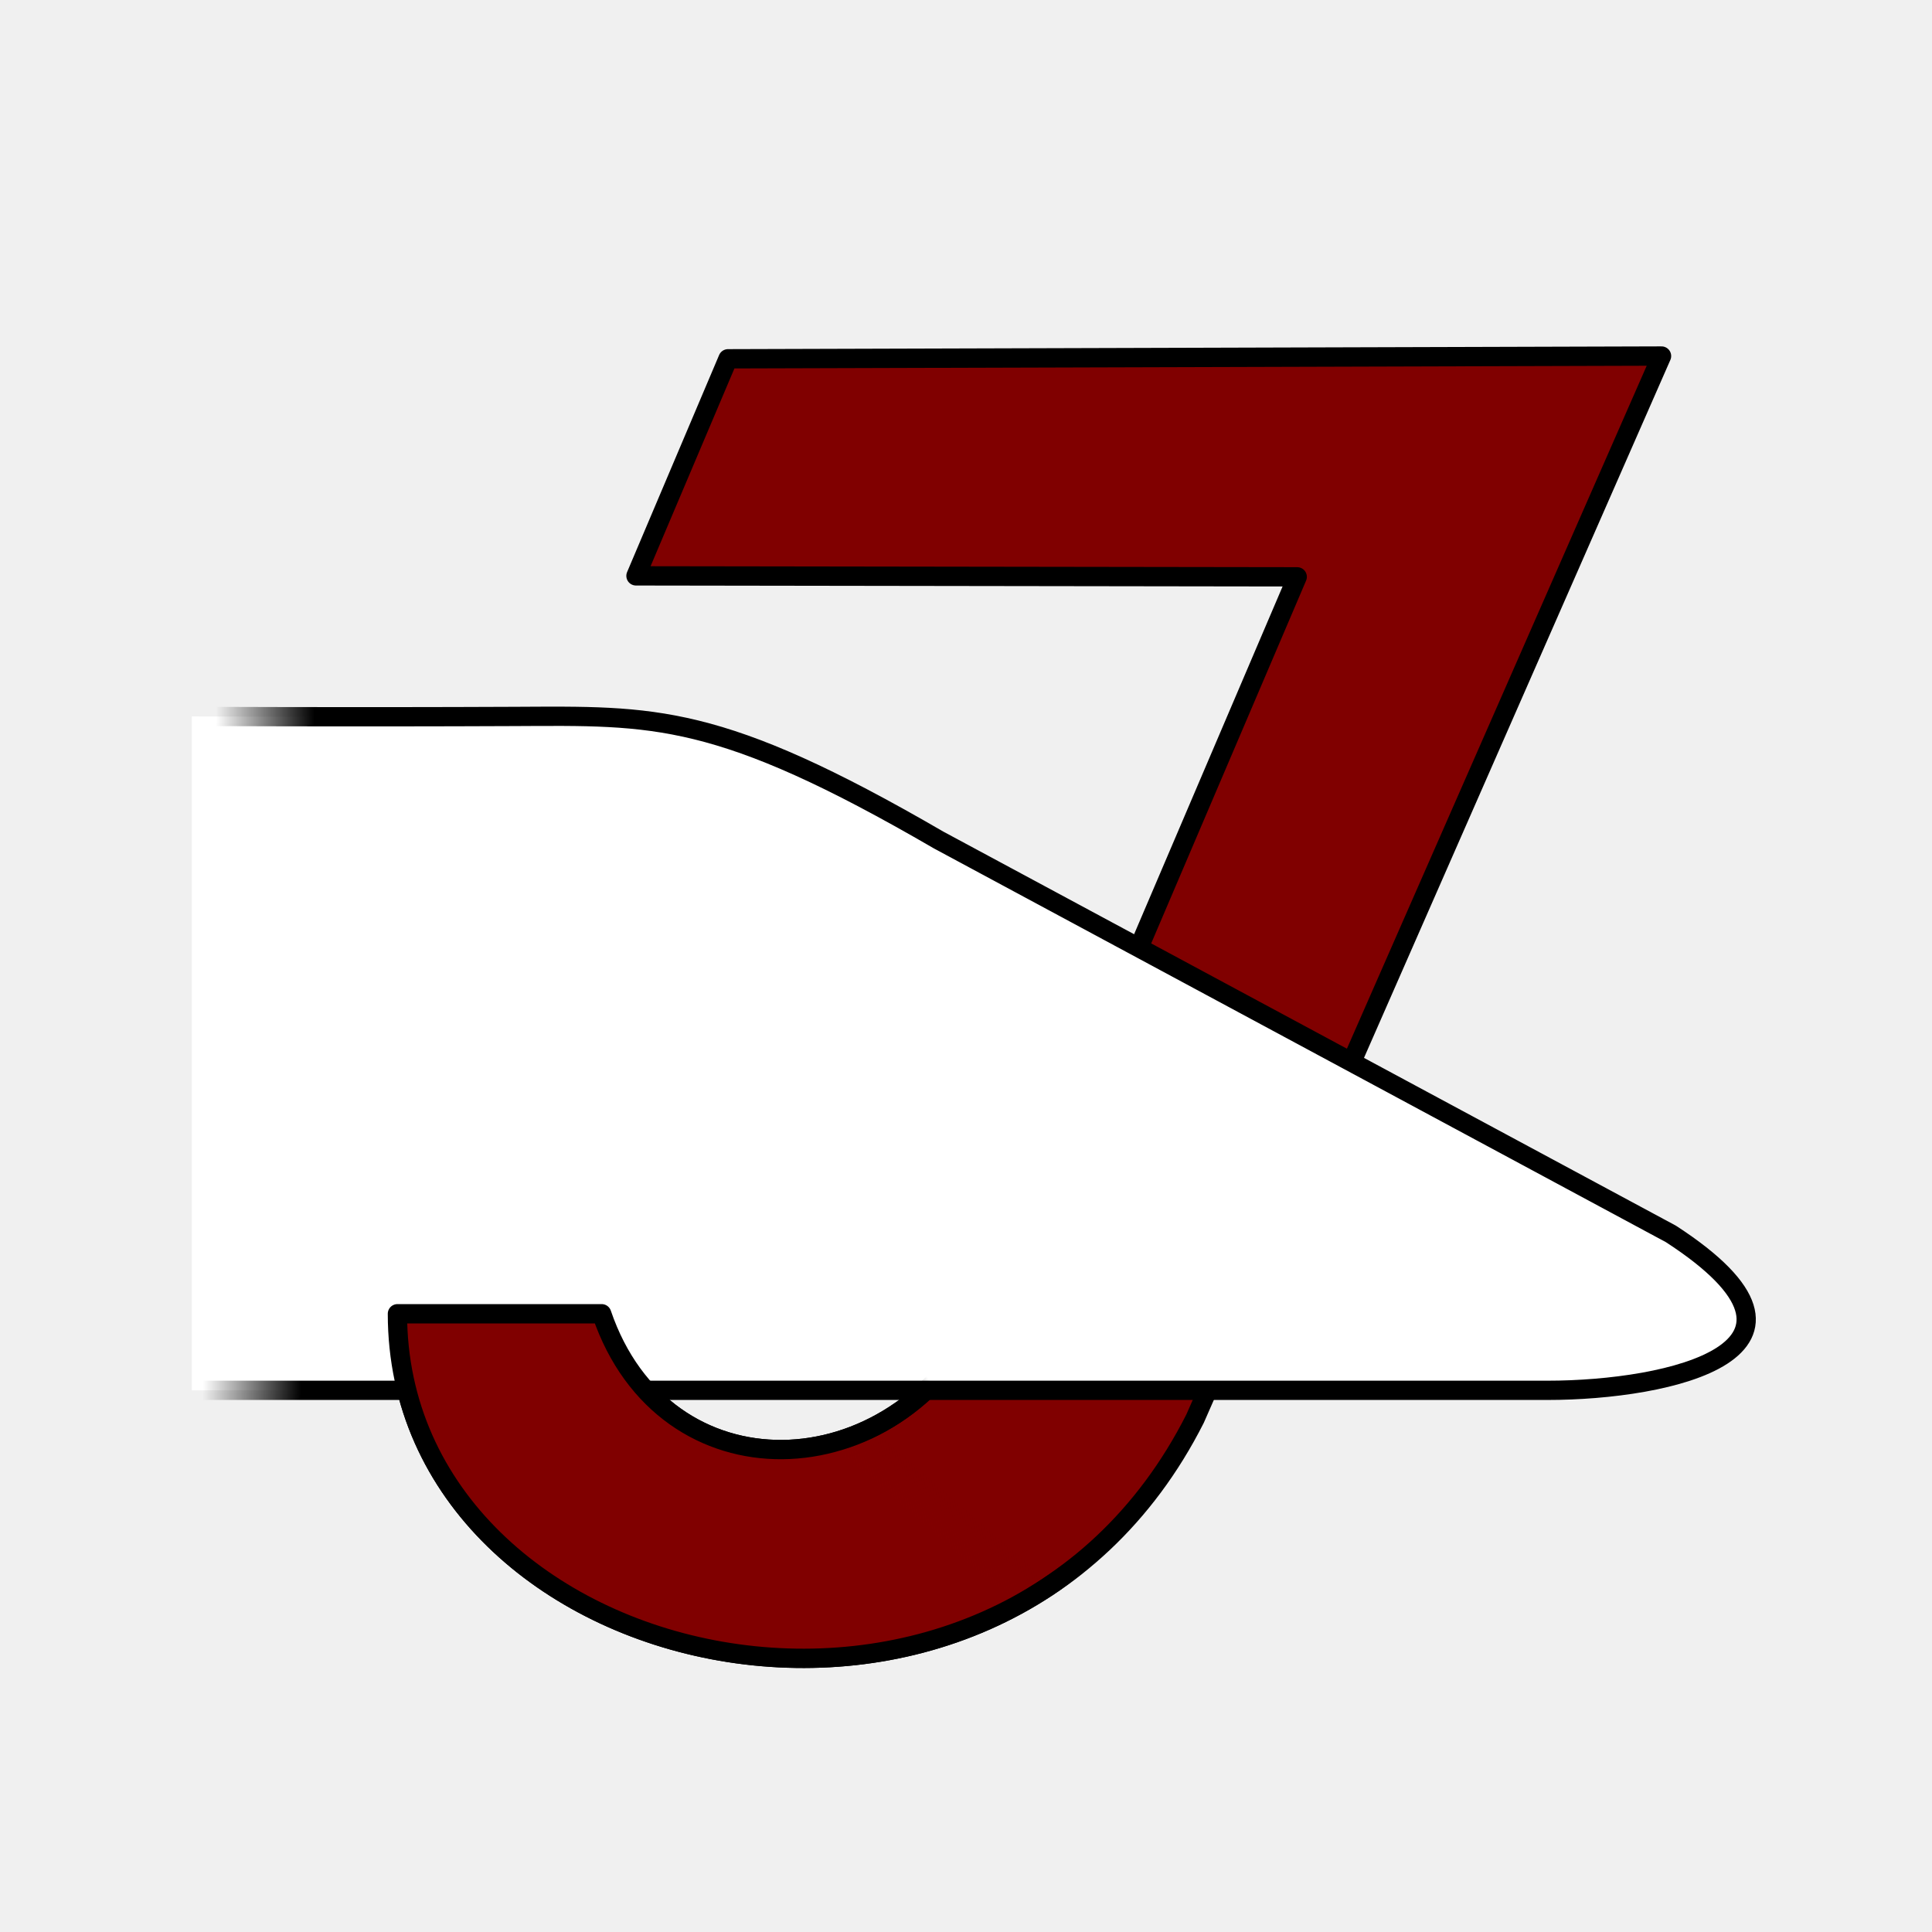
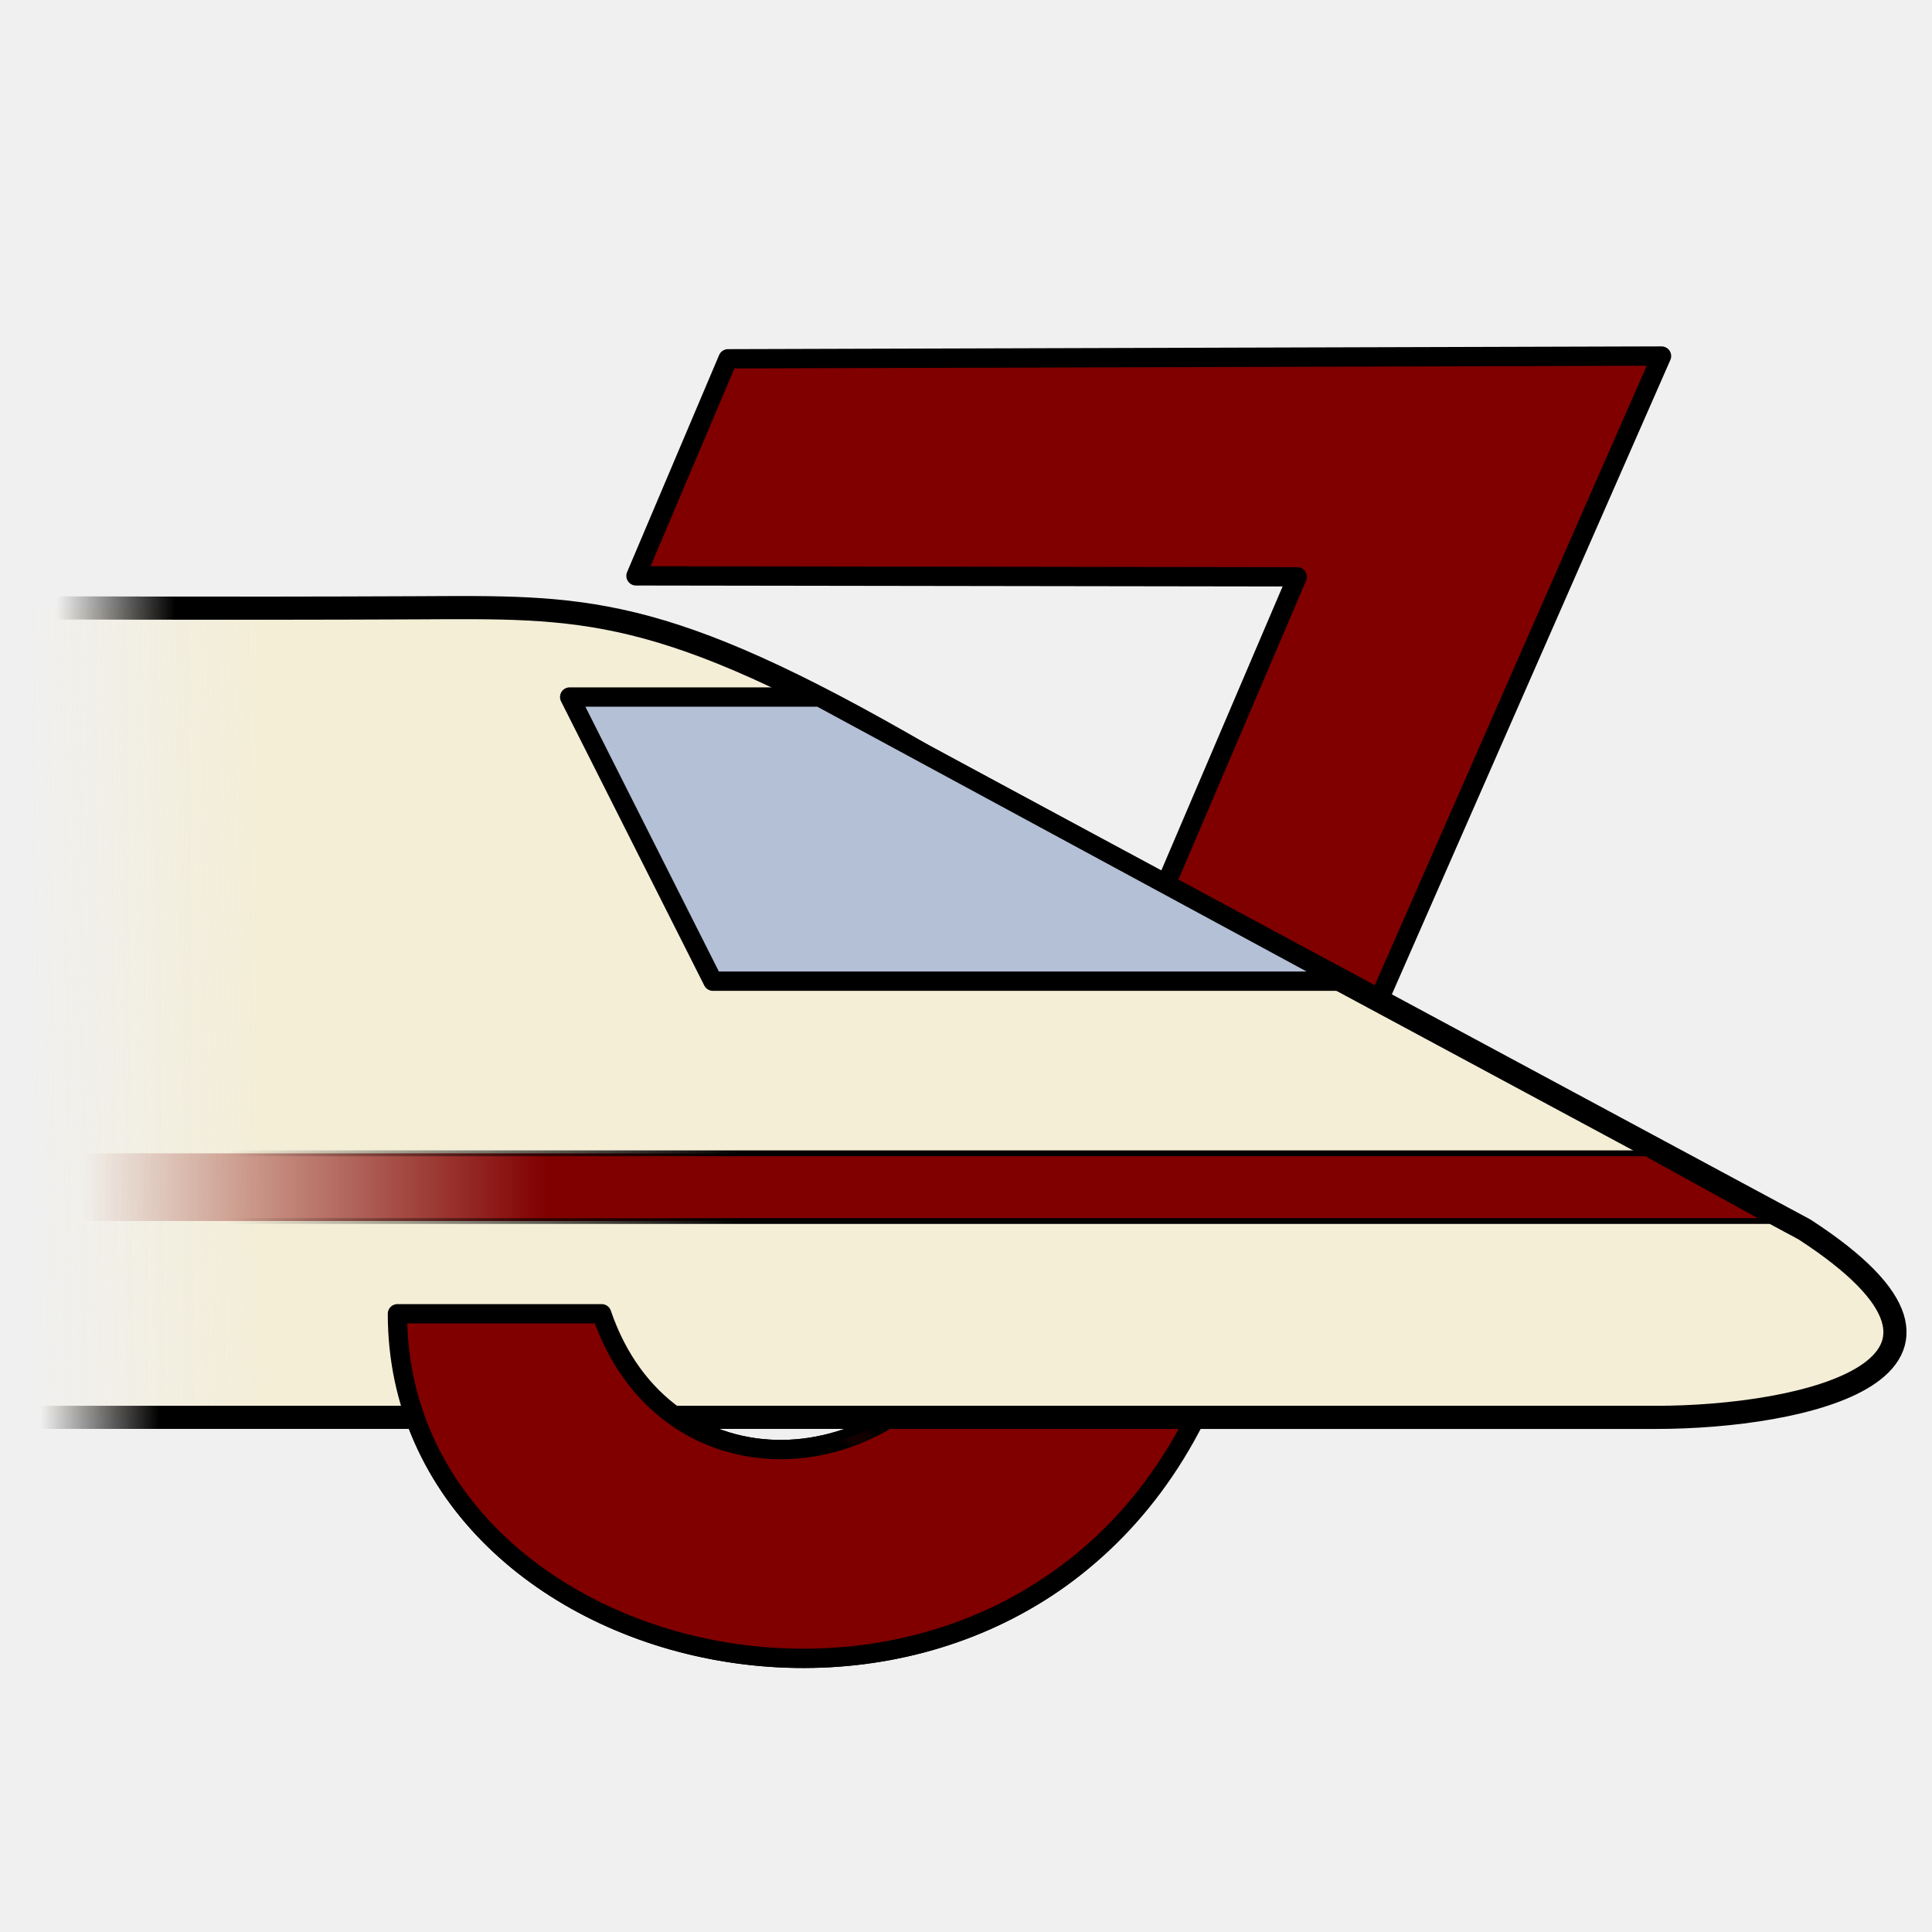
<svg xmlns="http://www.w3.org/2000/svg" xmlns:xlink="http://www.w3.org/1999/xlink" width="1000" height="1000" id="svg2" version="1.1">
  <defs id="defs4">
+     <linearGradient id="linearGradient3889">
+       <stop style="stop-color:#000000;stop-opacity:1;" offset="0" id="stop3891" />
+       <stop style="stop-color:#000000;stop-opacity:0;" offset="1" id="stop3893" />
+     </linearGradient>
+     <linearGradient id="linearGradient3881">
+       <stop style="stop-color:#800000;stop-opacity:1;" offset="0" id="stop3883" />
+       <stop style="stop-color:#800000;stop-opacity:0;" offset="1" id="stop3885" />
+     </linearGradient>
+     <linearGradient id="linearGradient3873">
+       <stop style="stop-color:#f4eed7;stop-opacity:1;" offset="0" id="stop3875" />
+       <stop style="stop-color:#f4eed7;stop-opacity:0;" offset="1" id="stop3877" />
+     </linearGradient>
    <linearGradient id="linearGradient3944">
      <stop style="stop-color:#000000;stop-opacity:1;" offset="0" id="stop3946" />
      <stop style="stop-color:#000000;stop-opacity:0;" offset="1" id="stop3948" />
    </linearGradient>
    <linearGradient id="linearGradient3936">
      <stop style="stop-color:#800000;stop-opacity:1;" offset="0" id="stop3938" />
      <stop style="stop-color:#800000;stop-opacity:0;" offset="1" id="stop3940" />
    </linearGradient>
    <linearGradient id="linearGradient3920">
      <stop style="stop-color:#000000;stop-opacity:1;" offset="0" id="stop3922" />
      <stop style="stop-color:#000000;stop-opacity:0;" offset="1" id="stop3924" />
    </linearGradient>
    <linearGradient id="linearGradient4174">
      <stop style="stop-color:#000000;stop-opacity:1;" offset="0" id="stop4176" />
      <stop style="stop-color:#000000;stop-opacity:0;" offset="1" id="stop4178" />
    </linearGradient>
    <linearGradient id="linearGradient4166">
      <stop style="stop-color:#808080;stop-opacity:1;" offset="0" id="stop4168" />
      <stop style="stop-color:#808080;stop-opacity:0;" offset="1" id="stop4170" />
    </linearGradient>
    <linearGradient id="linearGradient4108">
      <stop style="stop-color:#ffffff;stop-opacity:1;" offset="0" id="stop4110" />
      <stop style="stop-color:#000000;stop-opacity:1" offset="1" id="stop4112" />
    </linearGradient>
    <linearGradient id="linearGradient4035">
      <stop style="stop-color:#345f6d;stop-opacity:1;" offset="0" id="stop4037" />
      <stop style="stop-color:#345f6d;stop-opacity:0;" offset="1" id="stop4039" />
    </linearGradient>
    <linearGradient id="linearGradient3997">
      <stop id="stop4023" offset="0" style="stop-color:#0000ff;stop-opacity:0.231;" />
      <stop id="stop4021" offset="0.125" style="stop-color:#0000ff;stop-opacity:0.216;" />
      <stop id="stop4019" offset="0.25" style="stop-color:#0000ff;stop-opacity:0.184;" />
      <stop id="stop4017" offset="0.5" style="stop-color:#0000ff;stop-opacity:0.122;" />
      <stop style="stop-color:#0000ff;stop-opacity:0;" offset="1" id="stop4001" />
    </linearGradient>
    <linearGradient id="linearGradient3961">
      <stop style="stop-color:#dbdb48;stop-opacity:1;" offset="0" id="stop3963" />
      <stop style="stop-color:#ffff00;stop-opacity:0;" offset="1" id="stop3965" />
    </linearGradient>
    <linearGradient id="linearGradient3937">
      <stop style="stop-color:#999999;stop-opacity:1;" offset="0" id="stop3939" />
      <stop style="stop-color:#999999;stop-opacity:0;" offset="1" id="stop3941" />
    </linearGradient>
    <linearGradient id="linearGradient3882">
      <stop style="stop-color:#000000;stop-opacity:1;" offset="0" id="stop3884" />
      <stop style="stop-color:#000000;stop-opacity:0;" offset="1" id="stop3886" />
    </linearGradient>
    <linearGradient id="linearGradient3874">
      <stop style="stop-color:#000000;stop-opacity:1;" offset="0" id="stop3876" />
      <stop style="stop-color:#000000;stop-opacity:0;" offset="1" id="stop3878" />
    </linearGradient>
    <linearGradient id="linearGradient3866">
      <stop style="stop-color:#000000;stop-opacity:1;" offset="0" id="stop3868" />
      <stop style="stop-color:#000000;stop-opacity:0;" offset="1" id="stop3870" />
    </linearGradient>
    <linearGradient xlink:href="#linearGradient3866" id="linearGradient3872" x1="287.857" y1="450.714" x2="227.857" y2="451.429" gradientUnits="userSpaceOnUse" gradientTransform="matrix(1.277424,0,0,1.277424,-157.8182,-94.31075)" />
    <linearGradient xlink:href="#linearGradient3874" id="linearGradient3880" x1="245" y1="382.143" x2="217.143" y2="382.857" gradientUnits="userSpaceOnUse" gradientTransform="matrix(1.277424,0,0,1.277424,-157.8182,-94.31075)" />
    <linearGradient xlink:href="#linearGradient3882" id="linearGradient3888" x1="326.429" y1="518.571" x2="213.571" y2="535" gradientUnits="userSpaceOnUse" gradientTransform="matrix(1.277424,0,0,1.277424,-157.8182,-94.31075)" />
    <linearGradient xlink:href="#linearGradient3937" id="linearGradient3943" x1="380.322" y1="523.208" x2="269.458" y2="540.128" gradientUnits="userSpaceOnUse" gradientTransform="matrix(1.277424,0,0,1.277424,-157.8182,-94.31075)" />
    <linearGradient xlink:href="#linearGradient3961" id="linearGradient3967" x1="384.286" y1="456.429" x2="227.857" y2="451.429" gradientUnits="userSpaceOnUse" gradientTransform="matrix(1.277424,0,0,1.277424,-157.8182,-94.31075)" />
    <linearGradient xlink:href="#linearGradient4035" id="linearGradient4041" x1="522.633" y1="455.932" x2="260.433" y2="451.918" gradientUnits="userSpaceOnUse" gradientTransform="matrix(1.277424,0,0,1.277424,-157.8182,-94.31075)" />
    <linearGradient xlink:href="#linearGradient4108" id="linearGradient4114" x1="160.404" y1="738.459" x2="367.958" y2="774.528" gradientUnits="userSpaceOnUse" />
    <linearGradient xlink:href="#linearGradient4108-9" id="linearGradient4114-1" x1="160.404" y1="738.459" x2="367.958" y2="774.528" gradientUnits="userSpaceOnUse" />
    <linearGradient id="linearGradient4108-9">
      <stop style="stop-color:#ffffff;stop-opacity:1;" offset="0" id="stop4110-2" />
      <stop style="stop-color:#000000;stop-opacity:1" offset="1" id="stop4112-7" />
    </linearGradient>
    <linearGradient xlink:href="#linearGradient3882-6" id="linearGradient4106-0" x1="433.095" y1="665.227" x2="345.878" y2="617.135" gradientUnits="userSpaceOnUse" />
    <linearGradient id="linearGradient3882-6">
      <stop style="stop-color:#000000;stop-opacity:1;" offset="0" id="stop3884-6" />
      <stop style="stop-color:#000000;stop-opacity:0;" offset="1" id="stop3886-3" />
    </linearGradient>
    <linearGradient y2="774.528" x2="367.958" y1="738.459" x1="160.404" gradientUnits="userSpaceOnUse" id="linearGradient4135" xlink:href="#linearGradient4108-9" />
    <linearGradient xlink:href="#linearGradient4166" id="linearGradient4172" x1="402.919" y1="697.808" x2="348.086" y2="693.8" gradientUnits="userSpaceOnUse" />
    <linearGradient xlink:href="#linearGradient4174" id="linearGradient4180" x1="402.919" y1="683.234" x2="353.238" y2="679.227" gradientUnits="userSpaceOnUse" />
    <linearGradient xlink:href="#linearGradient4108-5" id="linearGradient4114-2" x1="160.404" y1="738.459" x2="367.958" y2="774.528" gradientUnits="userSpaceOnUse" />
    <linearGradient id="linearGradient4108-5">
      <stop style="stop-color:#ffffff;stop-opacity:1;" offset="0" id="stop4110-0" />
      <stop style="stop-color:#000000;stop-opacity:1" offset="1" id="stop4112-3" />
    </linearGradient>
    <linearGradient xlink:href="#linearGradient4166-4" id="linearGradient4172-3" x1="402.919" y1="697.808" x2="348.086" y2="693.8" gradientUnits="userSpaceOnUse" />
    <linearGradient id="linearGradient4166-4">
      <stop style="stop-color:#808080;stop-opacity:1;" offset="0" id="stop4168-3" />
      <stop style="stop-color:#808080;stop-opacity:0;" offset="1" id="stop4170-7" />
    </linearGradient>
    <linearGradient xlink:href="#linearGradient4174-6" id="linearGradient4180-4" x1="402.919" y1="683.234" x2="353.238" y2="679.227" gradientUnits="userSpaceOnUse" />
    <linearGradient id="linearGradient4174-6">
      <stop style="stop-color:#000000;stop-opacity:1;" offset="0" id="stop4176-1" />
      <stop style="stop-color:#000000;stop-opacity:0;" offset="1" id="stop4178-0" />
    </linearGradient>
    <linearGradient y2="774.528" x2="367.958" y1="738.459" x1="160.404" gradientUnits="userSpaceOnUse" id="linearGradient4135-2" xlink:href="#linearGradient4108-9-2" />
    <linearGradient id="linearGradient4108-9-2">
      <stop style="stop-color:#ffffff;stop-opacity:1;" offset="0" id="stop4110-2-5" />
      <stop style="stop-color:#000000;stop-opacity:1" offset="1" id="stop4112-7-7" />
    </linearGradient>
-     <linearGradient xlink:href="#linearGradient3920" id="linearGradient3926" x1="566" y1="846" x2="584" y2="830" gradientUnits="userSpaceOnUse" />
+     <linearGradient xlink:href="#linearGradient3920" id="linearGradient3926" x1="575" y1="838" x2="586" y2="821" gradientUnits="userSpaceOnUse" />
    <linearGradient xlink:href="#linearGradient3936" id="linearGradient3942" x1="596" y1="891" x2="609" y2="876" gradientUnits="userSpaceOnUse" />
-     <linearGradient xlink:href="#linearGradient3944" id="linearGradient3950" x1="155" y1="768" x2="104" y2="767" gradientUnits="userSpaceOnUse" />
+     <linearGradient xlink:href="#linearGradient3944" id="linearGradient3950" x1="155" y1="768" x2="104" y2="767" gradientUnits="userSpaceOnUse" gradientTransform="matrix(1.201344,0,0,1.201344,-104.9857,-130.8978)" />
+     <linearGradient xlink:href="#linearGradient3873" id="linearGradient3879" x1="138" y1="879" x2="19" y2="880" gradientUnits="userSpaceOnUse" />
+     <linearGradient xlink:href="#linearGradient3881" id="linearGradient3887" x1="283" y1="877" x2="43" y2="877" gradientUnits="userSpaceOnUse" />
+     <linearGradient xlink:href="#linearGradient3889" id="linearGradient3895" x1="381" y1="940" x2="114" y2="937" gradientUnits="userSpaceOnUse" />
  </defs>
  <g id="layer2" style="display:inline">
-     <path style="fill:#800000;stroke:#000000;stroke-width:10;stroke-linecap:round;stroke-linejoin:round;stroke-miterlimit:4;stroke-opacity:1;stroke-dasharray:none" d="M 376.821,185.714 329.188,298.066 671.429,298.571 508.571,680 c -45.714,92.225 -164.713,95.221 -197.143,0 l -105.714,0 c 0,188.238 309.15,259.482 412.857,54.286 L 860,184.286 z" id="path3071" />
+     <path style="fill:#800000;fill-opacity:1;stroke:#000000;stroke-width:10;stroke-linecap:round;stroke-linejoin:round;stroke-miterlimit:4;stroke-opacity:1;stroke-dasharray:none" d="M 376.821,185.714 329.188,298.066 671.429,298.571 508.571,680 c -45.714,92.225 -164.713,95.221 -197.143,0 l -105.714,0 c 0,188.238 309.15,259.482 412.857,54.286 L 860,184.286 z" id="path3071" />
  </g>
  <g id="layer3" style="display:none">
    <path style="fill:url(#linearGradient4041);fill-opacity:1;fill-rule:evenodd;stroke:url(#linearGradient3880);stroke-width:6.387;stroke-linecap:butt;stroke-linejoin:round;stroke-miterlimit:4;stroke-opacity:1;stroke-dasharray:none" d="m 58.323,300.484 c 516.803,0 518.093,0 518.093,0 76.38,-0.177 137.484,90.037 -18.066,255.498 l -460.025,0 z" id="path3842" />
    <path style="fill:#808080;fill-opacity:1;fill-rule:evenodd;stroke:#000000;stroke-width:7.689;stroke-linecap:butt;stroke-linejoin:miter;stroke-miterlimit:4;stroke-opacity:1;stroke-dasharray:none" id="path4043" d="m 416.921,625.496 a 38.007,37.628 0 1 1 -71.43,0" transform="matrix(2.479445,0,0,2.504405,-541.3666,-954.8842)" />
    <path style="fill:url(#linearGradient4135-2);fill-opacity:1;fill-rule:evenodd;stroke:#ffffff;stroke-width:4.614;stroke-linecap:round;stroke-linejoin:round;stroke-miterlimit:4;stroke-opacity:1;stroke-dasharray:none" id="path4043-7-6-9" d="m 393.077,602.62 a 38.007,37.628 0 1 1 -26.477,1.007" transform="matrix(0.8264815,0,0,0.8348018,87.55348,110.2819)" />
    <path style="fill:url(#linearGradient4172-3);fill-opacity:1;fill-rule:evenodd;stroke:url(#linearGradient4180-4);stroke-width:7.689;stroke-linecap:butt;stroke-linejoin:round;stroke-miterlimit:4;stroke-opacity:1;stroke-dasharray:none" id="path4043-7" d="m 416.921,625.496 a 38.007,37.628 0 1 1 -71.43,0" transform="matrix(2.479445,0,0,2.504405,-743.3046,-954.8842)" />
    <path style="opacity:0.35;fill:url(#linearGradient4114-2);fill-opacity:1;fill-rule:evenodd;stroke:#ffffff;stroke-width:4.614;stroke-linecap:round;stroke-linejoin:round;stroke-miterlimit:4;stroke-opacity:1;stroke-dasharray:none" id="path4043-7-6" d="m 393.077,602.62 a 38.007,37.628 0 1 1 -26.477,1.007" transform="matrix(0.8264815,0,0,0.8348018,-113.1847,110.5462)" />
    <path style="fill:url(#linearGradient3943);fill-opacity:1;stroke:url(#linearGradient3888);stroke-width:6.387;stroke-linecap:butt;stroke-linejoin:round;stroke-miterlimit:4;stroke-opacity:1;stroke-dasharray:none" d="m 558.452,555.351 122.84,160.8 -194.848,0 C 411.546,624.09 417.09,609.581 334.903,611.01 l -225.374,0 -11.177,-55.089 z" id="path3846" />
    <path style="fill:url(#linearGradient3967);fill-opacity:1;stroke:url(#linearGradient3872);stroke-width:6.387;stroke-linecap:butt;stroke-linejoin:round;stroke-miterlimit:4;stroke-opacity:1;stroke-dasharray:none" d="m 83.752,463.074 545.186,0 c 32.44,0 30.993,42.583 0,42.583 l -538.799,0 z" id="path3854" />
    <path style="fill:#1a1a1a;stroke:#000000;stroke-width:6.387;stroke-linecap:butt;stroke-linejoin:round;stroke-miterlimit:4;stroke-opacity:1;stroke-dasharray:none" d="m 532.865,579.532 84.521,103.554 -13.227,0 -83.876,-103.554 z" id="path3909" />
    <path style="fill:#1a1a1a;stroke:#000000;stroke-width:6.387;stroke-linecap:butt;stroke-linejoin:round;stroke-miterlimit:4;stroke-opacity:1;stroke-dasharray:none" d="m 477.217,580.984 84.521,103.554 -13.227,0 -83.876,-103.554 z" id="path3909-8" />
  </g>
  <g id="layer1" style="display:inline">
-     <path style="fill:#ffffff;stroke:url(#linearGradient3950);stroke-width:9.975;stroke-linecap:round;stroke-linejoin:round;stroke-miterlimit:4;stroke-opacity:1;stroke-dasharray:none;fill-opacity:1" d="m 99.282,370.829 c 0,0 85.209,0.378 167.074,0 72.367,-0.334 105.217,-2.409 219.502,63.978 L 864.862,638.676 c 92.707,60.215 -1.003,80.956 -63.839,80.956 l -701.741,-0.013 z" id="path3128" />
+     <path style="fill:url(#linearGradient3879);fill-opacity:1;stroke:url(#linearGradient3950);stroke-width:11.983;stroke-linecap:round;stroke-linejoin:round;stroke-miterlimit:4;stroke-opacity:1;stroke-dasharray:none" d="m 14.287,314.596 c 0,0 102.365,0.454 200.714,0 86.937,-0.402 126.402,-2.894 263.697,76.86 l 455.314,244.917 c 111.373,72.339 -1.205,97.256 -76.692,97.256 l -843.033,-0.016 z" id="path3128" />
  </g>
  <g style="display:inline" id="g3916">
    <path id="path3918" d="M 376.821,185.714 329.188,298.066 671.429,298.571 508.571,680 c -45.714,92.225 -164.713,95.221 -197.143,0 l -105.714,0 c 0,188.238 309.15,259.482 412.857,54.286 L 860,184.286 z" style="fill:url(#linearGradient3942);fill-opacity:1;stroke:url(#linearGradient3926);stroke-width:10;stroke-linecap:round;stroke-linejoin:round;stroke-miterlimit:4;stroke-opacity:1;stroke-dasharray:none" />
  </g>
+   <path style="fill:#b3c0d6;stroke:#000000;stroke-width:10;stroke-linecap:round;stroke-linejoin:round;stroke-miterlimit:4;stroke-opacity:1;stroke-dasharray:none;fill-opacity:1" d="m 424.264,360.775 -129.401,0 L 369,507.854 l 327.062,0 z" id="path3090" />
+   <path style="fill:url(#linearGradient3887);fill-opacity:1;stroke:url(#linearGradient3895);stroke-width:3;stroke-linecap:round;stroke-linejoin:round;stroke-miterlimit:4;stroke-opacity:1;stroke-dasharray:none" d="M 852,596.949 915.625,632 10,632 10,596.949 z" id="path3866" />
</svg>
